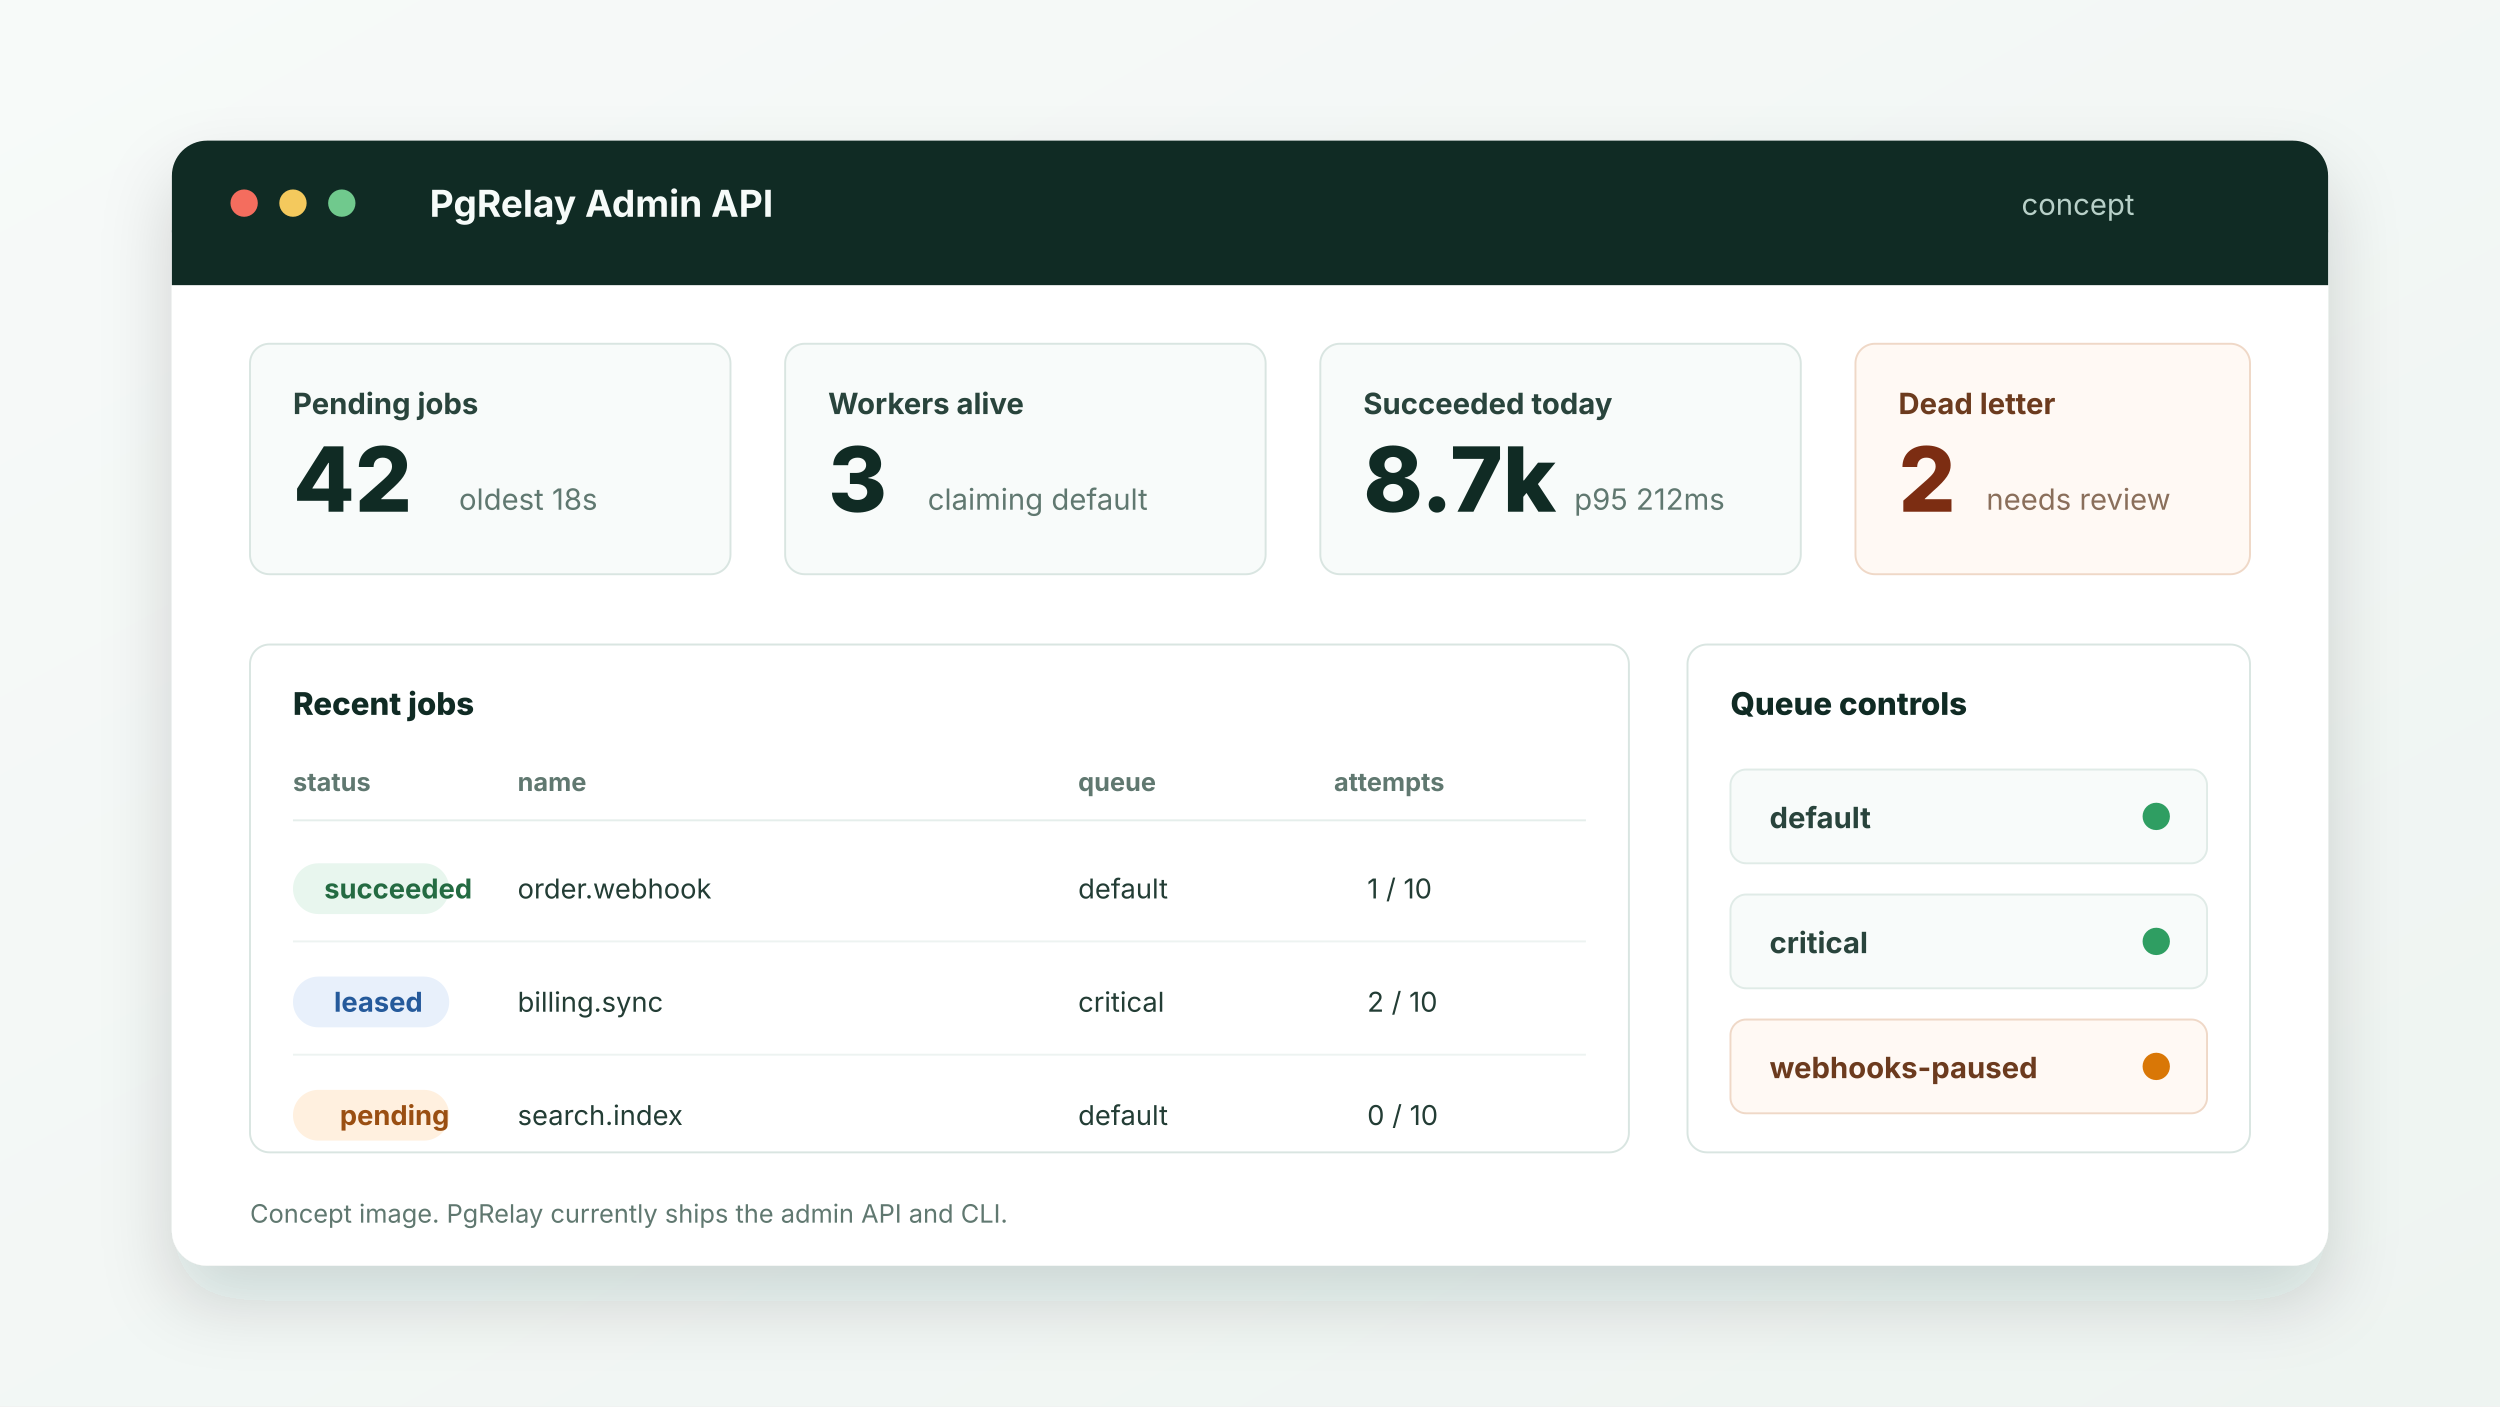
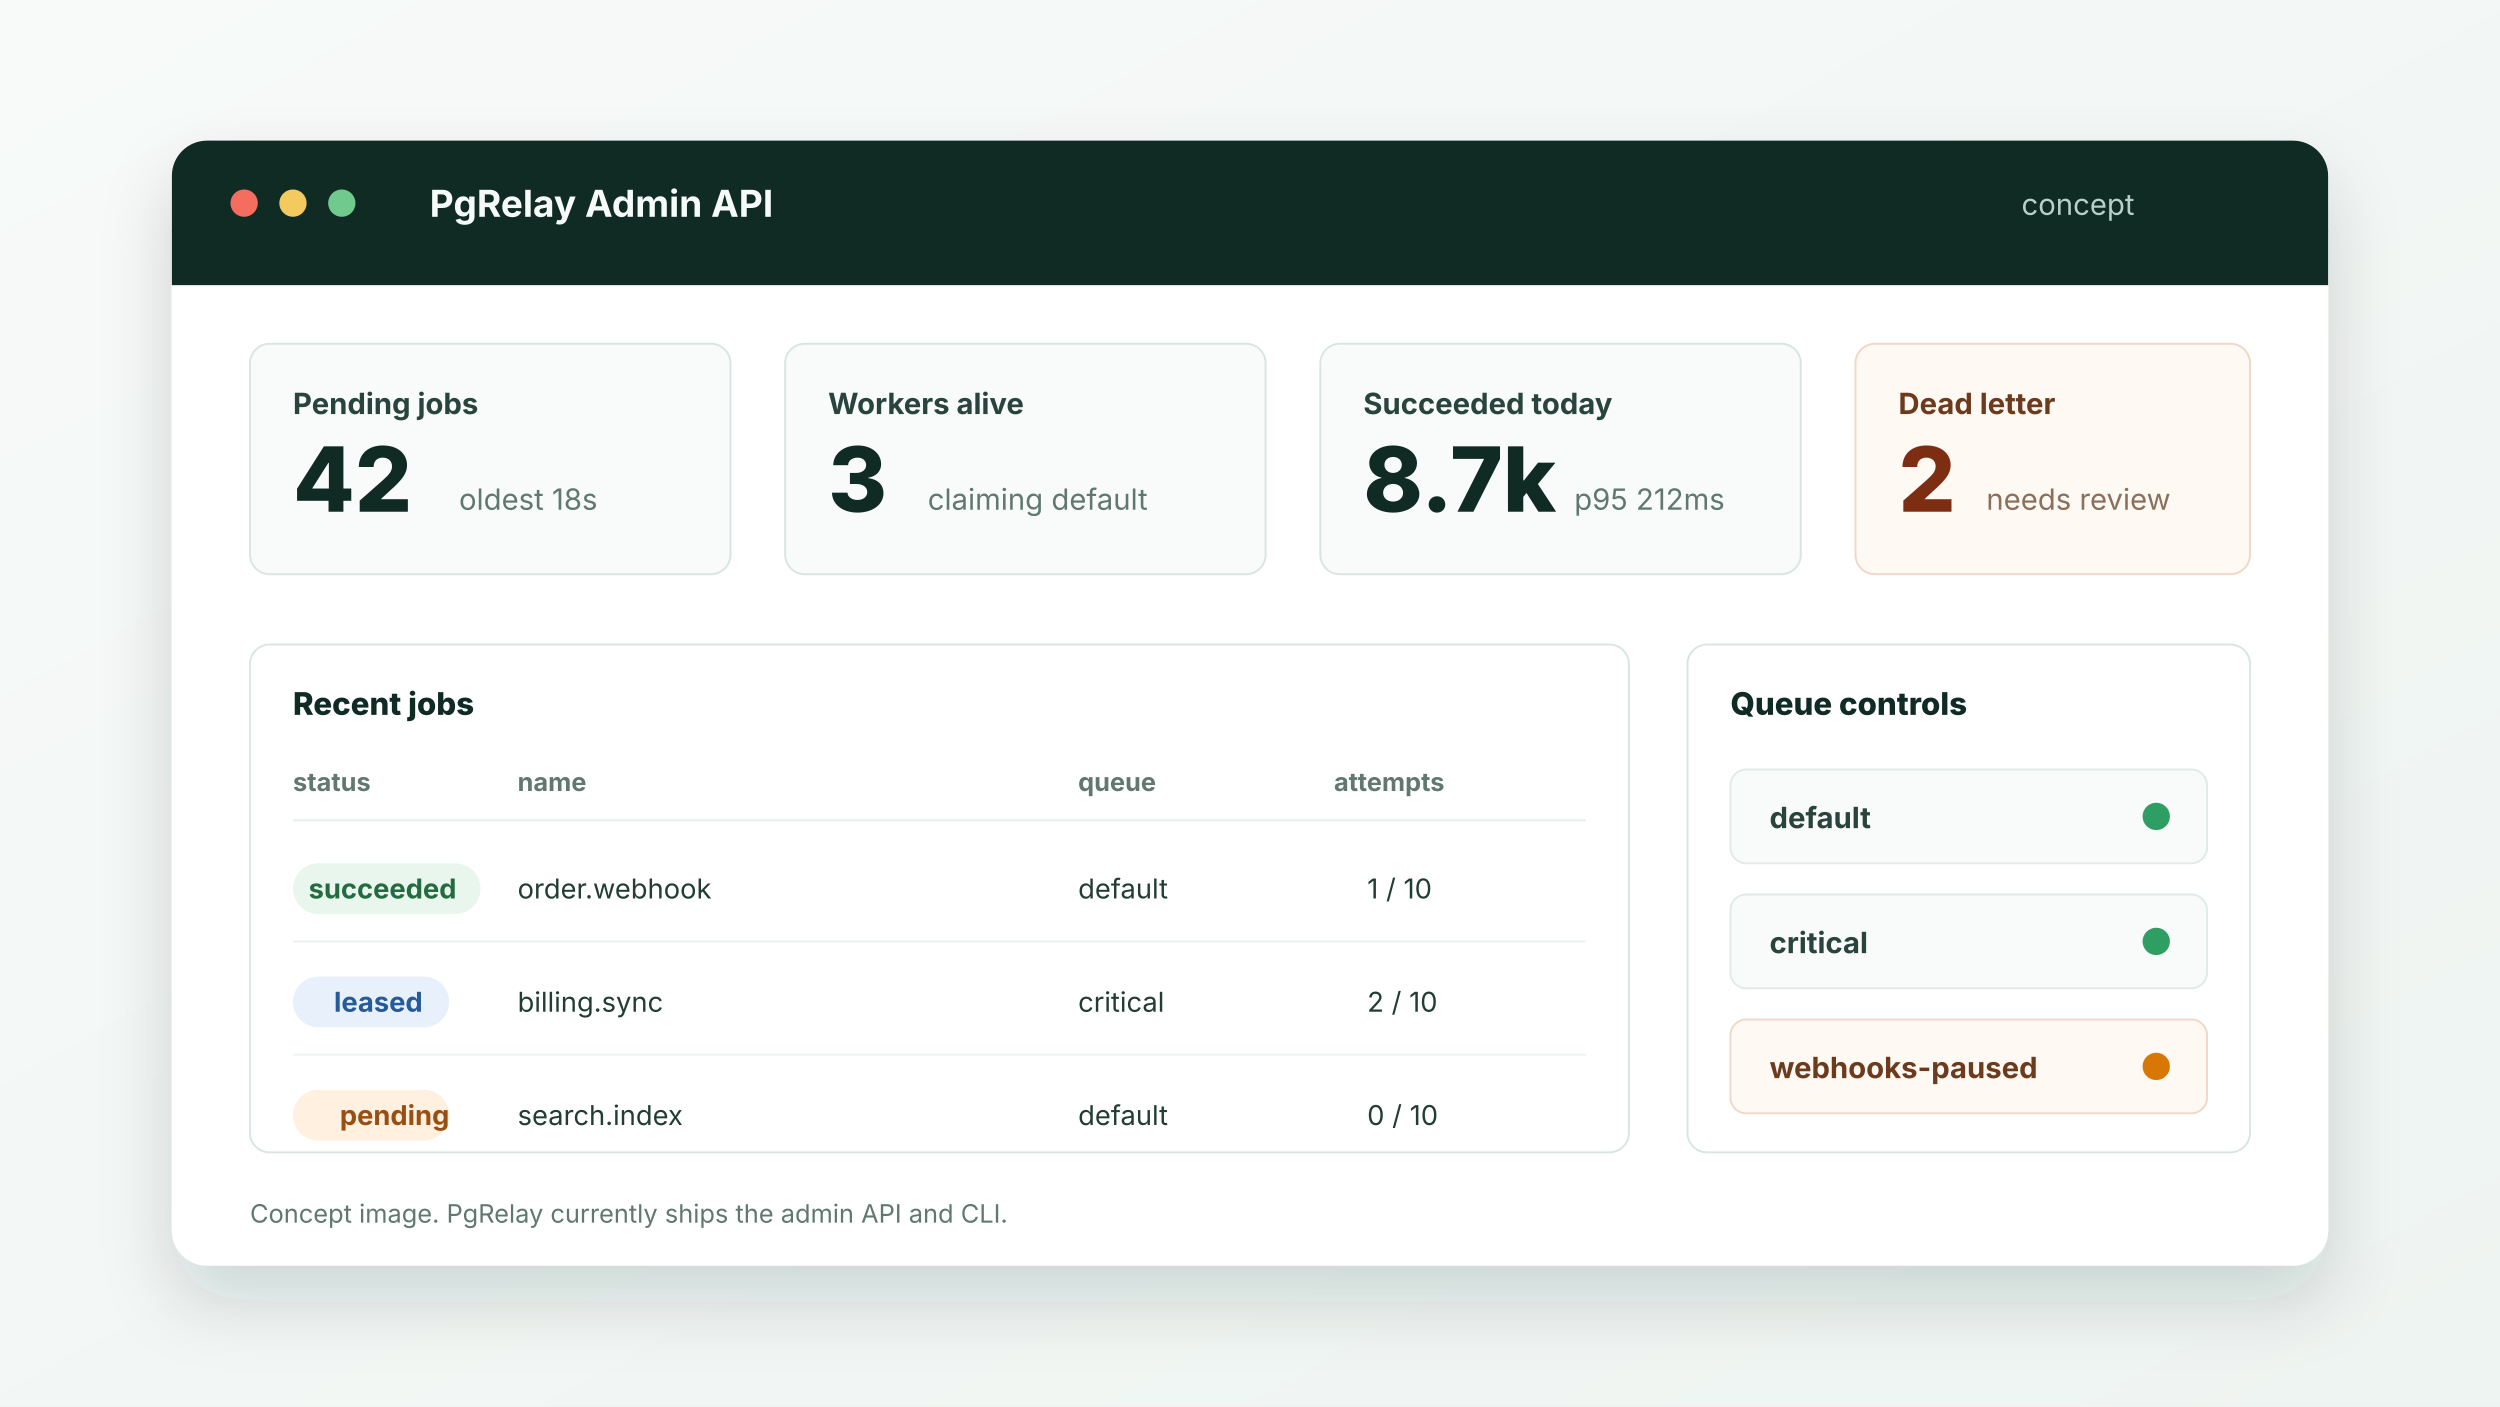
<svg xmlns="http://www.w3.org/2000/svg" width="1280" height="720" viewBox="0 0 1280 720" role="img" aria-labelledby="title desc">
  <defs>
    <linearGradient id="page" x1="0" y1="0" x2="1" y2="1">
      <stop offset="0" stop-color="#f7faf9" />
      <stop offset="1" stop-color="#eef4f1" />
    </linearGradient>
    <filter id="shadow" x="-20%" y="-20%" width="140%" height="140%">
      <feDropShadow dx="0" dy="18" stdDeviation="18" flood-color="#16352d" flood-opacity="0.16" />
    </filter>
  </defs>
  <rect width="1280" height="720" fill="url(#page)" />
  <rect x="88" y="72" width="1104" height="576" rx="18" fill="#ffffff" filter="url(#shadow)" />
  <rect x="88" y="72" width="1104" height="64" rx="18" fill="#102b24" />
  <path d="M88 118h1104v28H88z" fill="#102b24" />
  <circle cx="125" cy="104" r="7" fill="#f46d5e" />
  <circle cx="150" cy="104" r="7" fill="#f4c95d" />
  <circle cx="175" cy="104" r="7" fill="#70c98d" />
  <text x="220" y="111" font-family="Inter, ui-sans-serif, system-ui, -apple-system, Segoe UI, sans-serif" font-size="19" font-weight="700" fill="#f6fbf9">PgRelay Admin API</text>
  <text x="1035" y="110" font-family="Inter, ui-sans-serif, system-ui, -apple-system, Segoe UI, sans-serif" font-size="15" fill="#b8d0c8">concept</text>
  <rect x="128" y="176" width="246" height="118" rx="10" fill="#f8fbfa" stroke="#d9e5e1" />
  <text x="150" y="212" font-family="Inter, ui-sans-serif, system-ui, -apple-system, Segoe UI, sans-serif" font-size="15" font-weight="700" fill="#29443c">Pending jobs</text>
  <text x="150" y="262" font-family="Inter, ui-sans-serif, system-ui, -apple-system, Segoe UI, sans-serif" font-size="46" font-weight="800" fill="#102b24">42</text>
  <text x="235" y="261" font-family="Inter, ui-sans-serif, system-ui, -apple-system, Segoe UI, sans-serif" font-size="15" fill="#607870">oldest 18s</text>
  <rect x="402" y="176" width="246" height="118" rx="10" fill="#f8fbfa" stroke="#d9e5e1" />
  <text x="424" y="212" font-family="Inter, ui-sans-serif, system-ui, -apple-system, Segoe UI, sans-serif" font-size="15" font-weight="700" fill="#29443c">Workers alive</text>
  <text x="424" y="262" font-family="Inter, ui-sans-serif, system-ui, -apple-system, Segoe UI, sans-serif" font-size="46" font-weight="800" fill="#102b24">3</text>
  <text x="475" y="261" font-family="Inter, ui-sans-serif, system-ui, -apple-system, Segoe UI, sans-serif" font-size="15" fill="#607870">claiming default</text>
  <rect x="676" y="176" width="246" height="118" rx="10" fill="#f8fbfa" stroke="#d9e5e1" />
  <text x="698" y="212" font-family="Inter, ui-sans-serif, system-ui, -apple-system, Segoe UI, sans-serif" font-size="15" font-weight="700" fill="#29443c">Succeeded today</text>
  <text x="698" y="262" font-family="Inter, ui-sans-serif, system-ui, -apple-system, Segoe UI, sans-serif" font-size="46" font-weight="800" fill="#102b24">8.7k</text>
  <text x="806" y="261" font-family="Inter, ui-sans-serif, system-ui, -apple-system, Segoe UI, sans-serif" font-size="15" fill="#607870">p95 212ms</text>
  <rect x="950" y="176" width="202" height="118" rx="10" fill="#fff9f4" stroke="#efd8c7" />
  <text x="972" y="212" font-family="Inter, ui-sans-serif, system-ui, -apple-system, Segoe UI, sans-serif" font-size="15" font-weight="700" fill="#6c3b1e">Dead letter</text>
  <text x="972" y="262" font-family="Inter, ui-sans-serif, system-ui, -apple-system, Segoe UI, sans-serif" font-size="46" font-weight="800" fill="#7c2d12">2</text>
  <text x="1017" y="261" font-family="Inter, ui-sans-serif, system-ui, -apple-system, Segoe UI, sans-serif" font-size="15" fill="#8a6f5b">needs review</text>
  <rect x="128" y="330" width="706" height="260" rx="10" fill="#ffffff" stroke="#d9e5e1" />
  <text x="150" y="366" font-family="Inter, ui-sans-serif, system-ui, -apple-system, Segoe UI, sans-serif" font-size="16" font-weight="800" fill="#102b24">Recent jobs</text>
  <text x="150" y="405" font-family="Inter, ui-sans-serif, system-ui, -apple-system, Segoe UI, sans-serif" font-size="13" font-weight="700" fill="#607870">status</text>
  <text x="265" y="405" font-family="Inter, ui-sans-serif, system-ui, -apple-system, Segoe UI, sans-serif" font-size="13" font-weight="700" fill="#607870">name</text>
  <text x="552" y="405" font-family="Inter, ui-sans-serif, system-ui, -apple-system, Segoe UI, sans-serif" font-size="13" font-weight="700" fill="#607870">queue</text>
  <text x="683" y="405" font-family="Inter, ui-sans-serif, system-ui, -apple-system, Segoe UI, sans-serif" font-size="13" font-weight="700" fill="#607870">attempts</text>
  <path d="M150 420h662" stroke="#e5eeeb" />
  <g font-family="Inter, ui-sans-serif, system-ui, -apple-system, Segoe UI, sans-serif" font-size="14" fill="#233d35">
-     <rect x="150" y="442" width="80" height="26" rx="13" fill="#e8f6ee" />
-     <text x="166" y="460" fill="#246b42" font-weight="700">succeeded</text>
+     <rect x="150" y="442" width="96" height="26" rx="13" fill="#e8f6ee" />
+     <text x="158" y="460" fill="#246b42" font-weight="700">succeeded</text>
    <text x="265" y="460">order.webhook</text>
    <text x="552" y="460">default</text>
    <text x="700" y="460">1 / 10</text>
    <path d="M150 482h662" stroke="#edf3f1" />
    <rect x="150" y="500" width="80" height="26" rx="13" fill="#e8f0fb" />
    <text x="171" y="518" fill="#255a9b" font-weight="700">leased</text>
    <text x="265" y="518">billing.sync</text>
    <text x="552" y="518">critical</text>
    <text x="700" y="518">2 / 10</text>
    <path d="M150 540h662" stroke="#edf3f1" />
    <rect x="150" y="558" width="80" height="26" rx="13" fill="#fff0df" />
    <text x="174" y="576" fill="#9a4f12" font-weight="700">pending</text>
    <text x="265" y="576">search.index</text>
    <text x="552" y="576">default</text>
    <text x="700" y="576">0 / 10</text>
  </g>
  <rect x="864" y="330" width="288" height="260" rx="10" fill="#ffffff" stroke="#d9e5e1" />
  <text x="886" y="366" font-family="Inter, ui-sans-serif, system-ui, -apple-system, Segoe UI, sans-serif" font-size="16" font-weight="800" fill="#102b24">Queue controls</text>
  <rect x="886" y="394" width="244" height="48" rx="8" fill="#f8fbfa" stroke="#e0ebe7" />
  <text x="906" y="424" font-family="Inter, ui-sans-serif, system-ui, -apple-system, Segoe UI, sans-serif" font-size="15" font-weight="700" fill="#29443c">default</text>
  <circle cx="1104" cy="418" r="7" fill="#2f9e62" />
  <rect x="886" y="458" width="244" height="48" rx="8" fill="#f8fbfa" stroke="#e0ebe7" />
  <text x="906" y="488" font-family="Inter, ui-sans-serif, system-ui, -apple-system, Segoe UI, sans-serif" font-size="15" font-weight="700" fill="#29443c">critical</text>
  <circle cx="1104" cy="482" r="7" fill="#2f9e62" />
  <rect x="886" y="522" width="244" height="48" rx="8" fill="#fff9f4" stroke="#efd8c7" />
  <text x="906" y="552" font-family="Inter, ui-sans-serif, system-ui, -apple-system, Segoe UI, sans-serif" font-size="15" font-weight="700" fill="#6c3b1e">webhooks-paused</text>
  <circle cx="1104" cy="546" r="7" fill="#d97706" />
  <text x="128" y="626" font-family="Inter, ui-sans-serif, system-ui, -apple-system, Segoe UI, sans-serif" font-size="13" fill="#607870">Concept image. PgRelay currently ships the admin API and CLI.</text>
</svg>
